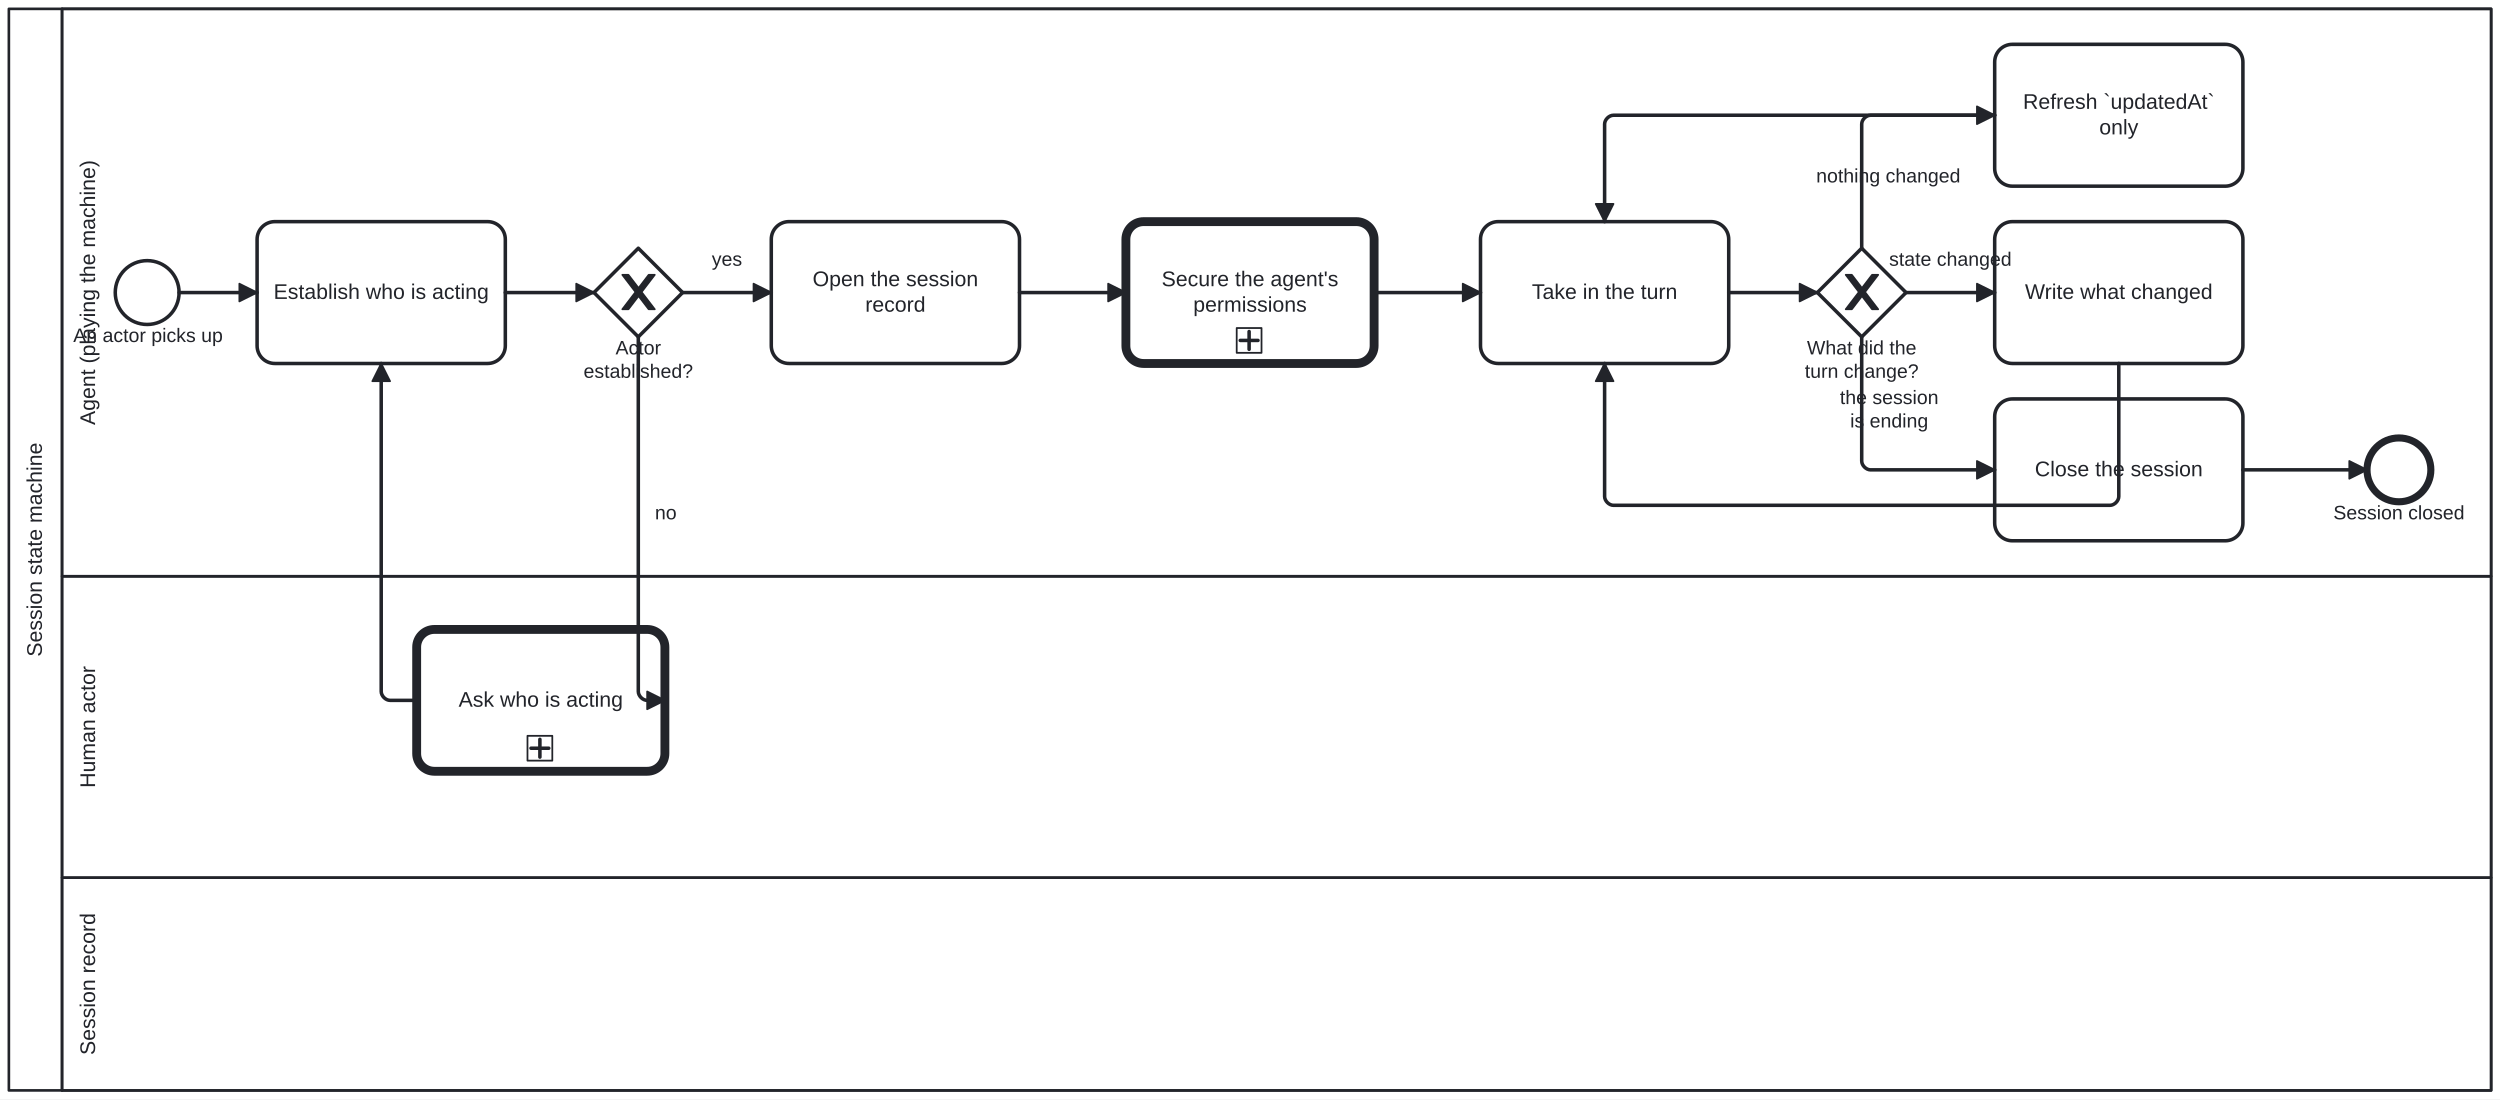
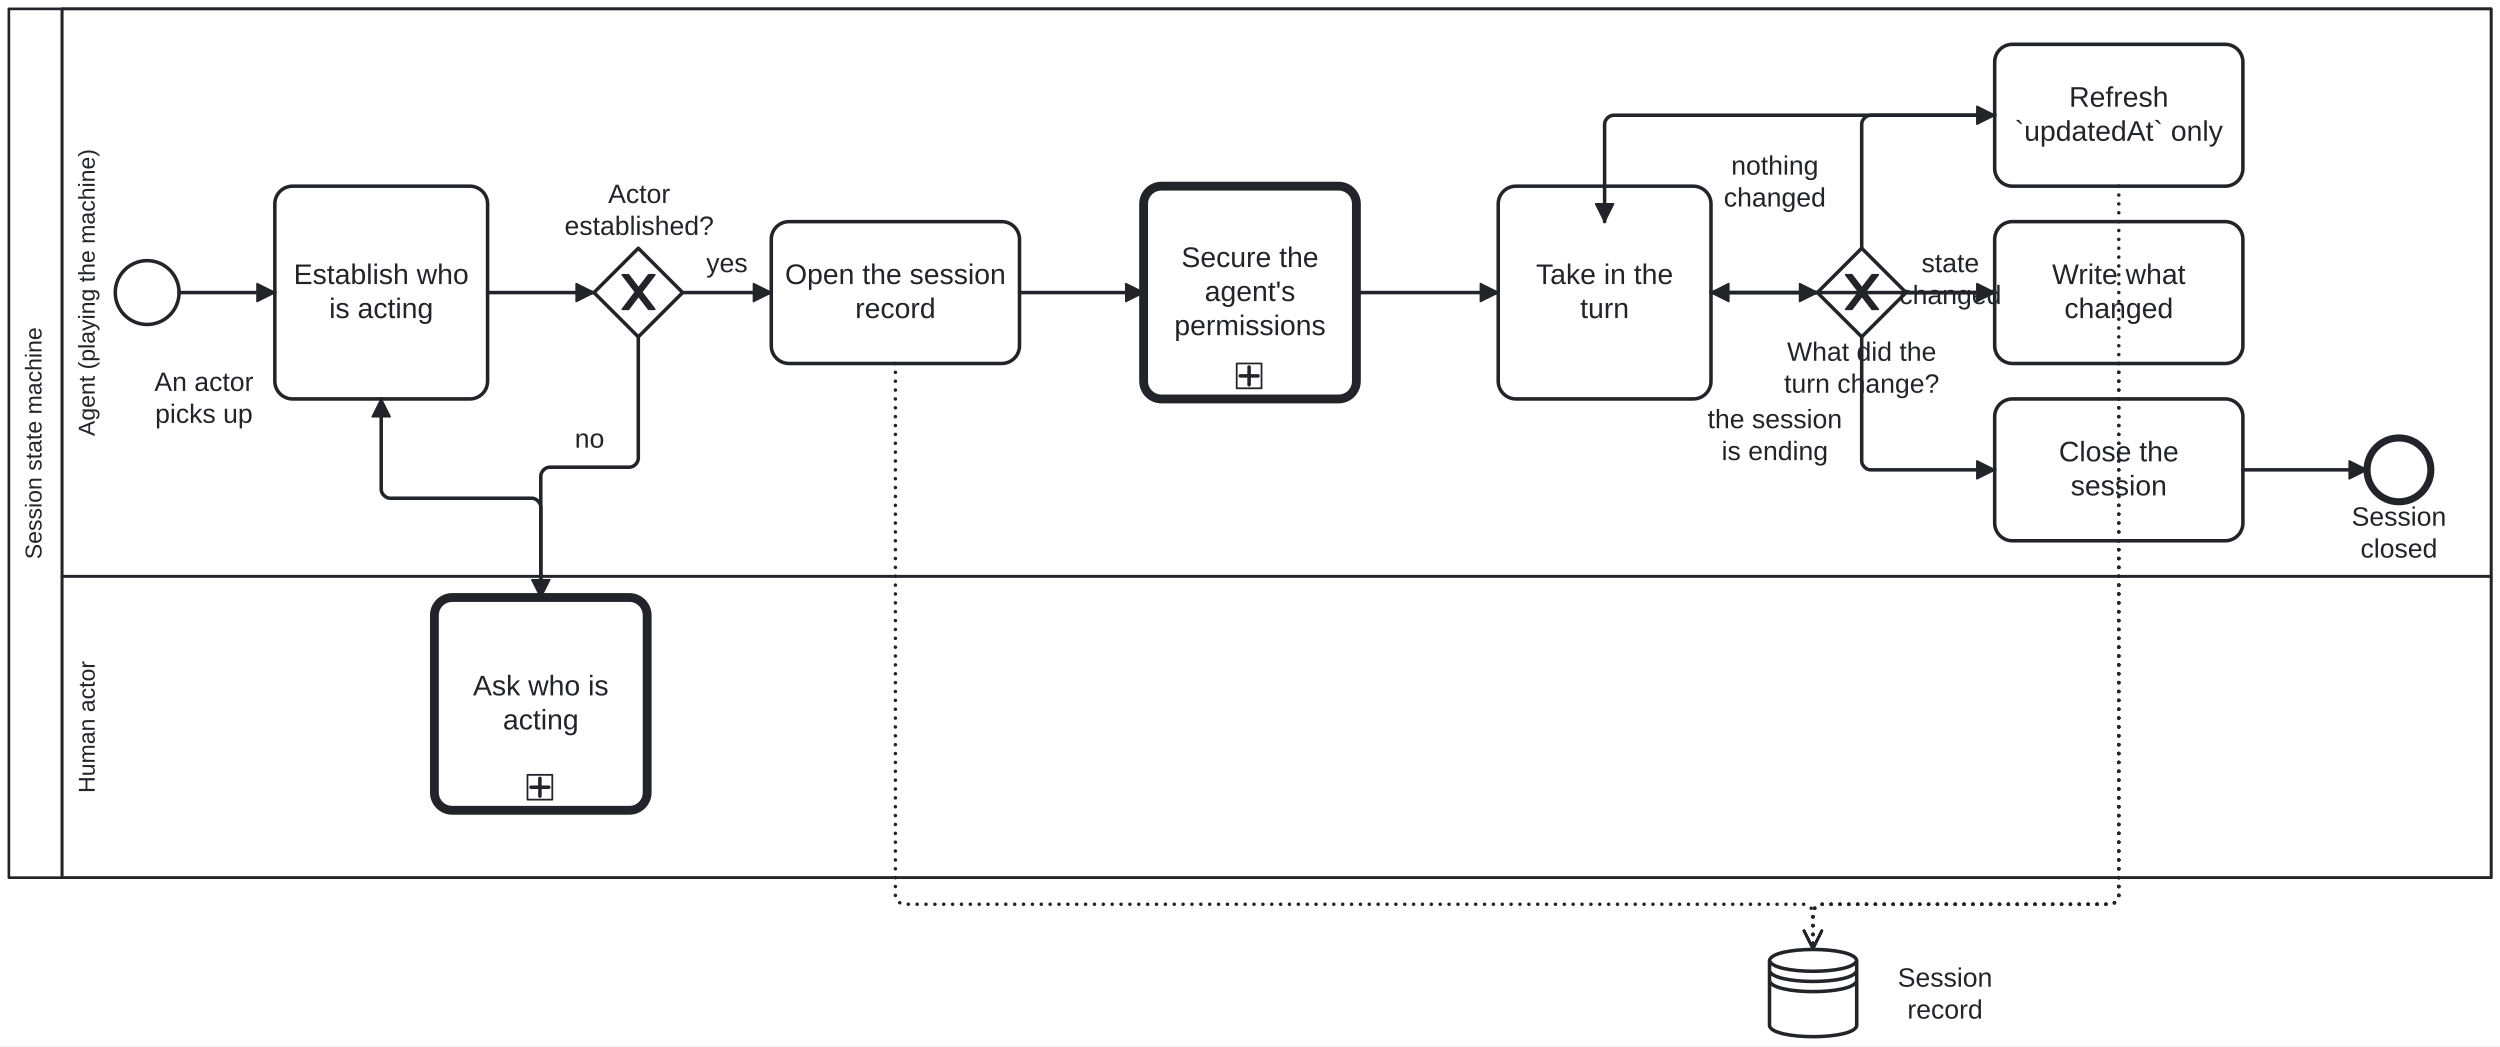
- <svg xmlns="http://www.w3.org/2000/svg" width="100%" style="max-width:100%;height:auto" viewBox="155 75 1410 620" version="1.1">
-   <rect x="155" y="75" width="1410" height="620" fill="#ffffff" />
+ <svg xmlns="http://www.w3.org/2000/svg" width="100%" style="max-width:100%;height:auto" viewBox="155 75 1410 590" version="1.1">
+   <rect x="155" y="75" width="1410" height="590" fill="#ffffff" />
  <g class="djs-group">
    <g class="djs-element djs-shape" data-element-id="Participant_SessionStateMachine" style="display: block;" transform="matrix(1 0 0 1 160 80)">
      <g class="djs-visual">
-         <rect x="0" y="0" width="1400" height="610" rx="0" ry="0" style="stroke-linecap: round; stroke-linejoin: round; stroke: rgb(34, 36, 42); stroke-width: 1.5px; fill: white; fill-opacity: 0.95;" />
-         <path style="fill: none; stroke-linecap: round; stroke-linejoin: round; stroke: rgb(34, 36, 42); stroke-width: 1.5px;" d="M30,0L30,610" />
-         <text lineHeight="1.2" class="djs-label" style="font-family: Arial, sans-serif; font-size: 12px; font-weight: normal; fill: rgb(34, 36, 42);" transform="matrix(-1.83697e-16 -1 1 -1.83697e-16 0 610)">
-           <tspan x="244.634" y="18.6">Session state machine</tspan>
+         <rect x="0" y="0" width="1400" height="490" rx="0" ry="0" style="stroke-linecap: round; stroke-linejoin: round; stroke: rgb(34, 36, 42); stroke-width: 1.5px; fill: white; fill-opacity: 0.95;" />
+         <path style="fill: none; stroke-linecap: round; stroke-linejoin: round; stroke: rgb(34, 36, 42); stroke-width: 1.5px;" d="M30,0L30,490" />
+         <text lineHeight="1.05" class="djs-label" transform="matrix(-1.83697e-16 -1 1 -1.83697e-16 0 490)" style="font-family: Arial, sans-serif; font-size: 13px; font-weight: normal; fill: rgb(34, 36, 42);">
+           <tspan x="179.603" y="18.413">Session state machine</tspan>
        </text>
      </g>
-       <rect class="djs-hit djs-hit-all" x="0" y="0" width="1400" height="610" style="fill: none; stroke-opacity: 0; stroke: white; stroke-width: 15px;" />
+       <rect class="djs-hit djs-hit-all" x="0" y="0" width="1400" height="490" style="fill: none; stroke-opacity: 0; stroke: white; stroke-width: 15px;" />
    </g>
    <g class="djs-children">
      <g class="djs-group">
-         <g class="djs-element djs-shape" data-element-id="Lane_Record" style="display: block;" transform="matrix(1 0 0 1 190 570)">
-           <g class="djs-visual">
-             <rect x="0" y="0" width="1370" height="120" rx="0" ry="0" style="stroke-linecap: round; stroke-linejoin: round; stroke: rgb(34, 36, 42); stroke-width: 1.5px; fill: white; fill-opacity: 0.25;" />
-             <text lineHeight="1.2" class="djs-label" style="font-family: Arial, sans-serif; font-size: 12px; font-weight: normal; fill: rgb(34, 36, 42);" transform="matrix(-1.83697e-16 -1 1 -1.83697e-16 0 120)">
-               <tspan x="19.98" y="18.6">Session record</tspan>
-             </text>
-           </g>
-           <rect class="djs-hit djs-hit-all" x="0" y="0" width="1370" height="120" style="fill: none; stroke-opacity: 0; stroke: white; stroke-width: 15px;" />
-         </g>
-       </g>
-       <g class="djs-group">
        <g class="djs-element djs-shape" data-element-id="Lane_Human" style="display: block;" transform="matrix(1 0 0 1 190 400)">
          <g class="djs-visual">
            <rect x="0" y="0" width="1370" height="170" rx="0" ry="0" style="stroke-linecap: round; stroke-linejoin: round; stroke: rgb(34, 36, 42); stroke-width: 1.5px; fill: white; fill-opacity: 0.25;" />
-             <text lineHeight="1.2" class="djs-label" style="font-family: Arial, sans-serif; font-size: 12px; font-weight: normal; fill: rgb(34, 36, 42);" transform="matrix(-1.83697e-16 -1 1 -1.83697e-16 0 170)">
-               <tspan x="50.652" y="18.6">Human actor</tspan>
+             <text lineHeight="1.05" class="djs-label" transform="matrix(-1.83697e-16 -1 1 -1.83697e-16 0 170)" style="font-family: Arial, sans-serif; font-size: 13px; font-weight: normal; fill: rgb(34, 36, 42);">
+               <tspan x="47.79" y="18.413">Human actor</tspan>
            </text>
          </g>
          <rect class="djs-hit djs-hit-all" x="0" y="0" width="1370" height="170" style="fill: none; stroke-opacity: 0; stroke: white; stroke-width: 15px;" />
        </g>
      </g>
      <g class="djs-group">
        <g class="djs-element djs-shape" data-element-id="Lane_Machine" style="display: block;" transform="matrix(1 0 0 1 190 80)">
          <g class="djs-visual">
            <rect x="0" y="0" width="1370" height="320" rx="0" ry="0" style="stroke-linecap: round; stroke-linejoin: round; stroke: rgb(34, 36, 42); stroke-width: 1.5px; fill: white; fill-opacity: 0.25;" />
-             <text lineHeight="1.2" class="djs-label" style="font-family: Arial, sans-serif; font-size: 12px; font-weight: normal; fill: rgb(34, 36, 42);" transform="matrix(-1.83697e-16 -1 1 -1.83697e-16 0 320)">
-               <tspan x="85.29" y="18.6">Agent (playing the machine)</tspan>
+             <text lineHeight="1.05" class="djs-label" transform="matrix(-1.83697e-16 -1 1 -1.83697e-16 0 320)" style="font-family: Arial, sans-serif; font-size: 13px; font-weight: normal; fill: rgb(34, 36, 42);">
+               <tspan x="79.064" y="18.413">Agent (playing the machine)</tspan>
            </text>
          </g>
          <rect class="djs-hit djs-hit-all" x="0" y="0" width="1370" height="320" style="fill: none; stroke-opacity: 0; stroke: white; stroke-width: 15px;" />
        </g>
      </g>
      <g class="djs-group">
        <g class="djs-element djs-shape" data-element-id="Start_Session" style="display: block;" transform="matrix(1 0 0 1 220 222)">
          <g class="djs-visual">
            <circle cx="18" cy="18" r="18" style="stroke-linecap: round; stroke-linejoin: round; stroke: rgb(34, 36, 42); stroke-width: 2px; fill: white; fill-opacity: 0.95;" />
          </g>
          <rect class="djs-hit djs-hit-all" x="0" y="0" width="36" height="36" style="fill: none; stroke-opacity: 0; stroke: white; stroke-width: 15px;" />
        </g>
      </g>
      <g class="djs-group">
-         <g class="djs-element djs-shape" data-element-id="Start_Session_label" style="display: block;" transform="matrix(1 0 0 1 196 258)">
-           <g class="djs-visual">
-             <text lineHeight="1.2" class="djs-label" style="font-family: Arial, sans-serif; font-size: 11px; font-weight: normal; fill: rgb(34, 36, 42);">
-               <tspan x="0.313" y="9.9">An actor picks up</tspan>
-             </text>
-           </g>
-           <rect class="djs-hit djs-hit-all" x="0" y="0" width="85" height="14" style="fill: none; stroke-opacity: 0; stroke: white; stroke-width: 15px;" />
-         </g>
-       </g>
-       <g class="djs-group">
-         <g class="djs-element djs-shape" data-element-id="A_IdentifyActor" style="display: block;" transform="matrix(1 0 0 1 300 200)">
-           <g class="djs-visual">
-             <rect x="0" y="0" width="140" height="80" rx="10" ry="10" style="stroke-linecap: round; stroke-linejoin: round; stroke: rgb(34, 36, 42); stroke-width: 2px; fill: white; fill-opacity: 0.95;" />
-             <text lineHeight="1.2" class="djs-label" style="font-family: Arial, sans-serif; font-size: 12px; font-weight: normal; fill: rgb(34, 36, 42);">
-               <tspan x="9.303" y="43.6">Establish who is acting</tspan>
-             </text>
-           </g>
-           <rect class="djs-hit djs-hit-all" x="0" y="0" width="140" height="80" style="fill: none; stroke-opacity: 0; stroke: white; stroke-width: 15px;" />
+         <g class="djs-element djs-shape" data-element-id="Start_Session_label" style="display: block;" transform="matrix(1 0 0 1 242 282)">
+           <g class="djs-visual">
+             <text lineHeight="1.2" class="djs-label" style="font-family: Arial, sans-serif; font-size: 15px; font-weight: normal; fill: rgb(34, 36, 42);">
+               <tspan x="0.069" y="13.5">An actor</tspan>
+               <tspan x="0.487" y="31.5">picks up</tspan>
+             </text>
+           </g>
+           <rect class="djs-hit djs-hit-all" x="0" y="0" width="56" height="36" style="fill: none; stroke-opacity: 0; stroke: white; stroke-width: 15px;" />
+         </g>
+       </g>
+       <g class="djs-group">
+         <g class="djs-element djs-shape" data-element-id="A_IdentifyActor" style="display: block;" transform="matrix(1 0 0 1 310 180)">
+           <g class="djs-visual">
+             <rect x="0" y="0" width="120" height="120" rx="10" ry="10" style="stroke-linecap: round; stroke-linejoin: round; stroke: rgb(34, 36, 42); stroke-width: 2px; fill: white; fill-opacity: 0.95;" />
+             <text lineHeight="1.2" class="djs-label" style="font-family: Arial, sans-serif; font-size: 16px; font-weight: normal; fill: rgb(34, 36, 42);">
+               <tspan x="10.641" y="55.2">Establish who </tspan>
+               <tspan x="30.652" y="74.4">is acting</tspan>
+             </text>
+           </g>
+           <rect class="djs-hit djs-hit-all" x="0" y="0" width="120" height="120" style="fill: none; stroke-opacity: 0; stroke: white; stroke-width: 15px;" />
        </g>
      </g>
      <g class="djs-group">
        <g class="djs-element djs-shape" data-element-id="Gateway_ActorKnown" style="display: block;" transform="matrix(1 0 0 1 490 215)">
          <g class="djs-visual">
            <polygon points="25,0 50,25 25,50 0,25" style="stroke-linecap: round; stroke-linejoin: round; stroke: rgb(34, 36, 42); stroke-width: 2px; fill: white; fill-opacity: 0.95;" />
            <path d="m 16,15 7.429,9.714 -7.429,9.714 3.429,0 5.714,-7.464 5.714,7.464 3.429,0 -7.429,-9.714 7.429,-9.714 -3.429,0 -5.714,7.464 -5.714,-7.464 -3.429,0 z" style="fill: rgb(34, 36, 42); stroke-linecap: round; stroke-linejoin: round; stroke: rgb(34, 36, 42); stroke-width: 1px;" />
          </g>
          <rect class="djs-hit djs-hit-all" x="0" y="0" width="50" height="50" style="fill: none; stroke-opacity: 0; stroke: white; stroke-width: 15px;" />
        </g>
      </g>
      <g class="djs-group">
-         <g class="djs-element djs-shape" data-element-id="Gateway_ActorKnown_label" style="display: block;" transform="matrix(1 0 0 1 484 265)">
-           <g class="djs-visual">
-             <text lineHeight="1.2" class="djs-label" style="font-family: Arial, sans-serif; font-size: 11px; font-weight: normal; fill: rgb(34, 36, 42);">
-               <tspan x="18.163" y="9.9">Actor </tspan>
-               <tspan x="0.116" y="23.1">established?</tspan>
-             </text>
-           </g>
-           <rect class="djs-hit djs-hit-all" x="0" y="0" width="62" height="27" style="fill: none; stroke-opacity: 0; stroke: white; stroke-width: 15px;" />
+         <g class="djs-element djs-shape" data-element-id="Gateway_ActorKnown_label" style="display: block;" transform="matrix(1 0 0 1 473 176)">
+           <g class="djs-visual">
+             <text lineHeight="1.2" class="djs-label" style="font-family: Arial, sans-serif; font-size: 15px; font-weight: normal; fill: rgb(34, 36, 42);">
+               <tspan x="24.995" y="13.5">Actor </tspan>
+               <tspan x="0.386" y="31.5">established?</tspan>
+             </text>
+           </g>
+           <rect class="djs-hit djs-hit-all" x="0" y="0" width="85" height="36" style="fill: none; stroke-opacity: 0; stroke: white; stroke-width: 15px;" />
        </g>
      </g>
      <g class="djs-group">
        <a class="fa-subprocess-link" href="https://litlfred.github.io/folio-assistant/cat-harness/process/Process_AskThePerson" target="_top">
-           <g class="djs-element djs-shape" data-element-id="A_AskWhoIsActing" style="display: block;" transform="matrix(1 0 0 1 390 430)">
+           <g class="djs-element djs-shape" data-element-id="A_AskWhoIsActing" style="display: block;" transform="matrix(1 0 0 1 400 412)">
            <g class="djs-visual">
-               <rect x="0" y="0" width="140" height="80" rx="10" ry="10" style="stroke-linecap: round; stroke-linejoin: round; stroke: rgb(34, 36, 42); stroke-width: 5px; fill: white; fill-opacity: 0.95;" />
-               <text lineHeight="1.2" class="djs-label" style="font-family: Arial, sans-serif; font-size: 12px; font-weight: normal; fill: rgb(34, 36, 42);">
-                 <tspan x="23.646" y="43.6">Ask who is acting</tspan>
+               <rect x="0" y="0" width="120" height="120" rx="10" ry="10" style="stroke-linecap: round; stroke-linejoin: round; stroke: rgb(34, 36, 42); stroke-width: 5px; fill: white; fill-opacity: 0.95;" />
+               <text lineHeight="1.2" class="djs-label" style="font-family: Arial, sans-serif; font-size: 16px; font-weight: normal; fill: rgb(34, 36, 42);">
+                 <tspan x="21.766" y="55.2">Ask who is </tspan>
+                 <tspan x="38.652" y="74.4">acting</tspan>
              </text>
-               <rect x="0" y="0" width="14" height="14" rx="0" ry="0" style="stroke-linecap: round; stroke-linejoin: round; stroke: rgb(34, 36, 42); stroke-width: 1px; fill: white;" transform="matrix(1 0 0 1 62.5 60)" />
-               <path data-marker="sub-process" d="m62.5,60 m 7,2 l 0,10 m -5,-5 l 10,0" style="fill: white; stroke-linecap: round; stroke-linejoin: round; stroke: rgb(34, 36, 42); stroke-width: 2px;" />
+               <rect x="0" y="0" width="14" height="14" rx="0" ry="0" style="stroke-linecap: round; stroke-linejoin: round; stroke: rgb(34, 36, 42); stroke-width: 1px; fill: white;" transform="matrix(1 0 0 1 52.5 100)" />
+               <path data-marker="sub-process" d="m52.5,100 m 7,2 l 0,10 m -5,-5 l 10,0" style="fill: white; stroke-linecap: round; stroke-linejoin: round; stroke: rgb(34, 36, 42); stroke-width: 2px;" />
            </g>
-             <rect class="djs-hit djs-hit-all" x="0" y="0" width="140" height="80" style="fill: none; stroke-opacity: 0; stroke: white; stroke-width: 15px;" />
+             <rect class="djs-hit djs-hit-all" x="0" y="0" width="120" height="120" style="fill: none; stroke-opacity: 0; stroke: white; stroke-width: 15px;" />
          </g>
        </a>
      </g>
      <g class="djs-group">
        <g class="djs-element djs-shape" data-element-id="A_OpenSession" style="display: block;" transform="matrix(1 0 0 1 590 200)">
          <g class="djs-visual">
            <rect x="0" y="0" width="140" height="80" rx="10" ry="10" style="stroke-linecap: round; stroke-linejoin: round; stroke: rgb(34, 36, 42); stroke-width: 2px; fill: white; fill-opacity: 0.95;" />
-             <text lineHeight="1.2" class="djs-label" style="font-family: Arial, sans-serif; font-size: 12px; font-weight: normal; fill: rgb(34, 36, 42);">
-               <tspan x="23.304" y="36.4">Open the session </tspan>
-               <tspan x="52.993" y="50.8">record</tspan>
+             <text lineHeight="1.2" class="djs-label" style="font-family: Arial, sans-serif; font-size: 16px; font-weight: normal; fill: rgb(34, 36, 42);">
+               <tspan x="7.738" y="35.2">Open the session</tspan>
+               <tspan x="47.324" y="54.4">record</tspan>
            </text>
          </g>
          <rect class="djs-hit djs-hit-all" x="0" y="0" width="140" height="80" style="fill: none; stroke-opacity: 0; stroke: white; stroke-width: 15px;" />
        </g>
      </g>
      <g class="djs-group">
        <a class="fa-subprocess-link" href="https://litlfred.github.io/folio-assistant/cat-harness/process/Process_SecureAgentPermissions" target="_top">
-           <g class="djs-element djs-shape" data-element-id="Call_SecurePermissions" style="display: block;" transform="matrix(1 0 0 1 790 200)">
+           <g class="djs-element djs-shape" data-element-id="Call_SecurePermissions" style="display: block;" transform="matrix(1 0 0 1 800 180)">
            <g class="djs-visual">
-               <rect x="0" y="0" width="140" height="80" rx="10" ry="10" style="stroke-linecap: round; stroke-linejoin: round; stroke: rgb(34, 36, 42); stroke-width: 5px; fill: white; fill-opacity: 0.95;" />
-               <text lineHeight="1.2" class="djs-label" style="font-family: Arial, sans-serif; font-size: 12px; font-weight: normal; fill: rgb(34, 36, 42);">
-                 <tspan x="20.154" y="36.4">Secure the agent's</tspan>
-                 <tspan x="37.99" y="50.8">permissions</tspan>
+               <rect x="0" y="0" width="120" height="120" rx="10" ry="10" style="stroke-linecap: round; stroke-linejoin: round; stroke: rgb(34, 36, 42); stroke-width: 5px; fill: white; fill-opacity: 0.95;" />
+               <text lineHeight="1.2" class="djs-label" style="font-family: Arial, sans-serif; font-size: 16px; font-weight: normal; fill: rgb(34, 36, 42);">
+                 <tspan x="21.309" y="45.6">Secure the </tspan>
+                 <tspan x="34.453" y="64.8">agent's</tspan>
+                 <tspan x="17.32" y="84">permissions</tspan>
              </text>
-               <rect x="0" y="0" width="14" height="14" rx="0" ry="0" style="stroke-linecap: round; stroke-linejoin: round; stroke: rgb(34, 36, 42); stroke-width: 1px; fill: white;" transform="matrix(1 0 0 1 62.5 60)" />
-               <path data-marker="sub-process" d="m62.5,60 m 7,2 l 0,10 m -5,-5 l 10,0" style="fill: white; stroke-linecap: round; stroke-linejoin: round; stroke: rgb(34, 36, 42); stroke-width: 2px;" />
+               <rect x="0" y="0" width="14" height="14" rx="0" ry="0" style="stroke-linecap: round; stroke-linejoin: round; stroke: rgb(34, 36, 42); stroke-width: 1px; fill: white;" transform="matrix(1 0 0 1 52.5 100)" />
+               <path data-marker="sub-process" d="m52.5,100 m 7,2 l 0,10 m -5,-5 l 10,0" style="fill: white; stroke-linecap: round; stroke-linejoin: round; stroke: rgb(34, 36, 42); stroke-width: 2px;" />
            </g>
-             <rect class="djs-hit djs-hit-all" x="0" y="0" width="140" height="80" style="fill: none; stroke-opacity: 0; stroke: white; stroke-width: 15px;" />
+             <rect class="djs-hit djs-hit-all" x="0" y="0" width="120" height="120" style="fill: none; stroke-opacity: 0; stroke: white; stroke-width: 15px;" />
          </g>
        </a>
      </g>
      <g class="djs-group">
-         <g class="djs-element djs-shape" data-element-id="A_ReadTurn" style="display: block;" transform="matrix(1 0 0 1 990 200)">
-           <g class="djs-visual">
-             <rect x="0" y="0" width="140" height="80" rx="10" ry="10" style="stroke-linecap: round; stroke-linejoin: round; stroke: rgb(34, 36, 42); stroke-width: 2px; fill: white; fill-opacity: 0.95;" />
-             <text lineHeight="1.2" class="djs-label" style="font-family: Arial, sans-serif; font-size: 12px; font-weight: normal; fill: rgb(34, 36, 42);">
-               <tspan x="28.976" y="43.6">Take in the turn</tspan>
-             </text>
-           </g>
-           <rect class="djs-hit djs-hit-all" x="0" y="0" width="140" height="80" style="fill: none; stroke-opacity: 0; stroke: white; stroke-width: 15px;" />
+         <g class="djs-element djs-shape" data-element-id="A_ReadTurn" style="display: block;" transform="matrix(1 0 0 1 1000 180)">
+           <g class="djs-visual">
+             <rect x="0" y="0" width="120" height="120" rx="10" ry="10" style="stroke-linecap: round; stroke-linejoin: round; stroke: rgb(34, 36, 42); stroke-width: 2px; fill: white; fill-opacity: 0.95;" />
+             <text lineHeight="1.2" class="djs-label" style="font-family: Arial, sans-serif; font-size: 16px; font-weight: normal; fill: rgb(34, 36, 42);">
+               <tspan x="21.309" y="55.2">Take in the </tspan>
+               <tspan x="46.215" y="74.4">turn</tspan>
+             </text>
+           </g>
+           <rect class="djs-hit djs-hit-all" x="0" y="0" width="120" height="120" style="fill: none; stroke-opacity: 0; stroke: white; stroke-width: 15px;" />
        </g>
      </g>
      <g class="djs-group">
        <g class="djs-element djs-shape" data-element-id="Gateway_TurnEffect" style="display: block;" transform="matrix(1 0 0 1 1180 215)">
          <g class="djs-visual">
            <polygon points="25,0 50,25 25,50 0,25" style="stroke-linecap: round; stroke-linejoin: round; stroke: rgb(34, 36, 42); stroke-width: 2px; fill: white; fill-opacity: 0.95;" />
            <path d="m 16,15 7.429,9.714 -7.429,9.714 3.429,0 5.714,-7.464 5.714,7.464 3.429,0 -7.429,-9.714 7.429,-9.714 -3.429,0 -5.714,7.464 -5.714,-7.464 -3.429,0 z" style="fill: rgb(34, 36, 42); stroke-linecap: round; stroke-linejoin: round; stroke: rgb(34, 36, 42); stroke-width: 1px;" />
          </g>
          <rect class="djs-hit djs-hit-all" x="0" y="0" width="50" height="50" style="fill: none; stroke-opacity: 0; stroke: white; stroke-width: 15px;" />
        </g>
      </g>
      <g class="djs-group">
-         <g class="djs-element djs-shape" data-element-id="Gateway_TurnEffect_label" style="display: block;" transform="matrix(1 0 0 1 1163 265)">
-           <g class="djs-visual">
-             <text lineHeight="1.2" class="djs-label" style="font-family: Arial, sans-serif; font-size: 11px; font-weight: normal; fill: rgb(34, 36, 42);">
-               <tspan x="11.122" y="9.9">What did the </tspan>
-               <tspan x="9.892" y="23.1">turn change?</tspan>
-             </text>
-           </g>
-           <rect class="djs-hit djs-hit-all" x="0" y="0" width="84" height="27" style="fill: none; stroke-opacity: 0; stroke: white; stroke-width: 15px;" />
+         <g class="djs-element djs-shape" data-element-id="Gateway_TurnEffect_label" style="display: block;" transform="matrix(1 0 0 1 1161 265)">
+           <g class="djs-visual">
+             <text lineHeight="1.2" class="djs-label" style="font-family: Arial, sans-serif; font-size: 15px; font-weight: normal; fill: rgb(34, 36, 42);">
+               <tspan x="1.893" y="13.5">What did the</tspan>
+               <tspan x="0.216" y="31.5">turn change?</tspan>
+             </text>
+           </g>
+           <rect class="djs-hit djs-hit-all" x="0" y="0" width="88" height="36" style="fill: none; stroke-opacity: 0; stroke: white; stroke-width: 15px;" />
        </g>
      </g>
      <g class="djs-group">
        <g class="djs-element djs-shape" data-element-id="A_Touch" style="display: block;" transform="matrix(1 0 0 1 1280 100)">
          <g class="djs-visual">
            <rect x="0" y="0" width="140" height="80" rx="10" ry="10" style="stroke-linecap: round; stroke-linejoin: round; stroke: rgb(34, 36, 42); stroke-width: 2px; fill: white; fill-opacity: 0.95;" />
-             <text lineHeight="1.2" class="djs-label" style="font-family: Arial, sans-serif; font-size: 12px; font-weight: normal; fill: rgb(34, 36, 42);">
-               <tspan x="15.971" y="36.4">Refresh `updatedAt` </tspan>
-               <tspan x="58.993" y="50.8">only</tspan>
+             <text lineHeight="1.2" class="djs-label" style="font-family: Arial, sans-serif; font-size: 16px; font-weight: normal; fill: rgb(34, 36, 42);">
+               <tspan x="41.988" y="35.2">Refresh </tspan>
+               <tspan x="11.297" y="54.4">`updatedAt` only</tspan>
            </text>
          </g>
          <rect class="djs-hit djs-hit-all" x="0" y="0" width="140" height="80" style="fill: none; stroke-opacity: 0; stroke: white; stroke-width: 15px;" />
        </g>
      </g>
      <g class="djs-group">
        <g class="djs-element djs-shape" data-element-id="A_UpdateSession" style="display: block;" transform="matrix(1 0 0 1 1280 200)">
          <g class="djs-visual">
            <rect x="0" y="0" width="140" height="80" rx="10" ry="10" style="stroke-linecap: round; stroke-linejoin: round; stroke: rgb(34, 36, 42); stroke-width: 2px; fill: white; fill-opacity: 0.95;" />
-             <text lineHeight="1.2" class="djs-label" style="font-family: Arial, sans-serif; font-size: 12px; font-weight: normal; fill: rgb(34, 36, 42);">
-               <tspan x="17.081" y="43.6">Write what changed</tspan>
+             <text lineHeight="1.2" class="djs-label" style="font-family: Arial, sans-serif; font-size: 16px; font-weight: normal; fill: rgb(34, 36, 42);">
+               <tspan x="32.359" y="35.2">Write what </tspan>
+               <tspan x="39.305" y="54.4">changed</tspan>
            </text>
          </g>
          <rect class="djs-hit djs-hit-all" x="0" y="0" width="140" height="80" style="fill: none; stroke-opacity: 0; stroke: white; stroke-width: 15px;" />
        </g>
      </g>
      <g class="djs-group">
        <g class="djs-element djs-shape" data-element-id="A_CloseSession" style="display: block;" transform="matrix(1 0 0 1 1280 300)">
          <g class="djs-visual">
            <rect x="0" y="0" width="140" height="80" rx="10" ry="10" style="stroke-linecap: round; stroke-linejoin: round; stroke: rgb(34, 36, 42); stroke-width: 2px; fill: white; fill-opacity: 0.95;" />
-             <text lineHeight="1.2" class="djs-label" style="font-family: Arial, sans-serif; font-size: 12px; font-weight: normal; fill: rgb(34, 36, 42);">
-               <tspan x="22.642" y="43.6">Close the session</tspan>
+             <text lineHeight="1.2" class="djs-label" style="font-family: Arial, sans-serif; font-size: 16px; font-weight: normal; fill: rgb(34, 36, 42);">
+               <tspan x="36.203" y="35.2">Close the </tspan>
+               <tspan x="42.875" y="54.4">session</tspan>
            </text>
          </g>
          <rect class="djs-hit djs-hit-all" x="0" y="0" width="140" height="80" style="fill: none; stroke-opacity: 0; stroke: white; stroke-width: 15px;" />
        </g>
      </g>
      <g class="djs-group">
        <g class="djs-element djs-shape" data-element-id="End_Session" style="display: block;" transform="matrix(1 0 0 1 1490 322)">
          <g class="djs-visual">
            <circle cx="18" cy="18" r="18" style="stroke-linecap: round; stroke-linejoin: round; stroke: rgb(34, 36, 42); stroke-width: 4px; fill: white; fill-opacity: 0.95;" />
          </g>
          <rect class="djs-hit djs-hit-all" x="0" y="0" width="36" height="36" style="fill: none; stroke-opacity: 0; stroke: white; stroke-width: 15px;" />
        </g>
      </g>
      <g class="djs-group">
-         <g class="djs-element djs-shape" data-element-id="End_Session_label" style="display: block;" transform="matrix(1 0 0 1 1471 358)">
-           <g class="djs-visual">
-             <text lineHeight="1.2" class="djs-label" style="font-family: Arial, sans-serif; font-size: 11px; font-weight: normal; fill: rgb(34, 36, 42);">
-               <tspan x="0.007" y="9.9">Session closed</tspan>
-             </text>
-           </g>
-           <rect class="djs-hit djs-hit-all" x="0" y="0" width="74" height="14" style="fill: none; stroke-opacity: 0; stroke: white; stroke-width: 15px;" />
+         <g class="djs-element djs-shape" data-element-id="End_Session_label" style="display: block;" transform="matrix(1 0 0 1 1481 358)">
+           <g class="djs-visual">
+             <text lineHeight="1.2" class="djs-label" style="font-family: Arial, sans-serif; font-size: 15px; font-weight: normal; fill: rgb(34, 36, 42);">
+               <tspan x="0.318" y="13.5">Session</tspan>
+               <tspan x="5.32" y="31.5">closed</tspan>
+             </text>
+           </g>
+           <rect class="djs-hit djs-hit-all" x="0" y="0" width="54" height="36" style="fill: none; stroke-opacity: 0; stroke: white; stroke-width: 15px;" />
        </g>
      </g>
      <g class="djs-group">
        <g class="djs-element djs-connection" data-element-id="F_1" style="display: block;">
          <g class="djs-visual">
            <defs>
              <marker id="folio-marker-1" viewBox="0 0 20 20" refX="11" refY="10" markerWidth="10" markerHeight="10" orient="auto">
                <path d="M 1 5 L 11 10 L 1 15 Z" style="stroke-linecap: round; stroke-linejoin: round; stroke: rgb(34, 36, 42); stroke-width: 1px; fill: rgb(34, 36, 42);" />
              </marker>
            </defs>
-             <path data-corner-radius="5" style="fill: none; stroke-linecap: round; stroke-linejoin: round; stroke: rgb(34, 36, 42); stroke-width: 2px; marker-end: url('#folio-marker-1');" d="M256,240L300,240" />
-           </g>
-           <path d="M256,240L300,240" class="djs-hit djs-hit-stroke" style="fill: none; stroke-opacity: 0; stroke: white; stroke-width: 15px;" />
+             <path data-corner-radius="5" style="fill: none; stroke-linecap: round; stroke-linejoin: round; stroke: rgb(34, 36, 42); stroke-width: 2px; marker-end: url('#folio-marker-1');" d="M256,240L310,240" />
+           </g>
+           <path d="M256,240L310,240" class="djs-hit djs-hit-stroke" style="fill: none; stroke-opacity: 0; stroke: white; stroke-width: 15px;" />
        </g>
      </g>
      <g class="djs-group">
        <g class="djs-element djs-connection" data-element-id="F_2" style="display: block;">
          <g class="djs-visual">
            <defs>
              <marker id="folio-marker-2" viewBox="0 0 20 20" refX="11" refY="10" markerWidth="10" markerHeight="10" orient="auto">
                <path d="M 1 5 L 11 10 L 1 15 Z" style="stroke-linecap: round; stroke-linejoin: round; stroke: rgb(34, 36, 42); stroke-width: 1px; fill: rgb(34, 36, 42);" />
              </marker>
            </defs>
-             <path data-corner-radius="5" style="fill: none; stroke-linecap: round; stroke-linejoin: round; stroke: rgb(34, 36, 42); stroke-width: 2px; marker-end: url('#folio-marker-2');" d="M440,240L490,240" />
-           </g>
-           <path d="M440,240L490,240" class="djs-hit djs-hit-stroke" style="fill: none; stroke-opacity: 0; stroke: white; stroke-width: 15px;" />
+             <path data-corner-radius="5" style="fill: none; stroke-linecap: round; stroke-linejoin: round; stroke: rgb(34, 36, 42); stroke-width: 2px; marker-end: url('#folio-marker-2');" d="M430,240L490,240" />
+           </g>
+           <path d="M430,240L490,240" class="djs-hit djs-hit-stroke" style="fill: none; stroke-opacity: 0; stroke: white; stroke-width: 15px;" />
        </g>
      </g>
      <g class="djs-group">
        <g class="djs-element djs-connection" data-element-id="F_3" style="display: block;">
          <g class="djs-visual">
            <defs>
              <marker id="folio-marker-3" viewBox="0 0 20 20" refX="11" refY="10" markerWidth="10" markerHeight="10" orient="auto">
                <path d="M 1 5 L 11 10 L 1 15 Z" style="stroke-linecap: round; stroke-linejoin: round; stroke: rgb(34, 36, 42); stroke-width: 1px; fill: rgb(34, 36, 42);" />
              </marker>
            </defs>
-             <path data-corner-radius="5" style="fill: none; stroke-linecap: round; stroke-linejoin: round; stroke: rgb(34, 36, 42); stroke-width: 2px; marker-end: url('#folio-marker-3');" d="M515,265L515,465C515,467.5,517.5,470,520,470L530,470" />
-           </g>
-           <path d="M515,265L515,470L530,470" class="djs-hit djs-hit-stroke" style="fill: none; stroke-opacity: 0; stroke: white; stroke-width: 15px;" />
-         </g>
-       </g>
-       <g class="djs-group">
-         <g class="djs-element djs-shape" data-element-id="F_3_label" style="display: block;" transform="matrix(1 0 0 1 524 358)">
-           <g class="djs-visual">
-             <text lineHeight="1.2" class="djs-label" style="font-family: Arial, sans-serif; font-size: 11px; font-weight: normal; fill: rgb(34, 36, 42);">
-               <tspan x="0.382" y="9.9">no</tspan>
-             </text>
-           </g>
-           <rect class="djs-hit djs-hit-all" x="0" y="0" width="13" height="14" style="fill: none; stroke-opacity: 0; stroke: white; stroke-width: 15px;" />
+             <path data-corner-radius="5" style="fill: none; stroke-linecap: round; stroke-linejoin: round; stroke: rgb(34, 36, 42); stroke-width: 2px; marker-end: url('#folio-marker-3');" d="M515,265L515,333.5C515,336,512.5,338.5,510,338.5L465,338.5C462.5,338.5,460,341,460,343.5L460,412" />
+           </g>
+           <path d="M515,265L515,338.5L460,338.5L460,412" class="djs-hit djs-hit-stroke" style="fill: none; stroke-opacity: 0; stroke: white; stroke-width: 15px;" />
+         </g>
+       </g>
+       <g class="djs-group">
+         <g class="djs-element djs-shape" data-element-id="F_3_label" style="display: block;" transform="matrix(1 0 0 1 479 314)">
+           <g class="djs-visual">
+             <text lineHeight="1.2" class="djs-label" style="font-family: Arial, sans-serif; font-size: 15px; font-weight: normal; fill: rgb(34, 36, 42);">
+               <tspan x="0.158" y="13.5">no</tspan>
+             </text>
+           </g>
+           <rect class="djs-hit djs-hit-all" x="0" y="0" width="17" height="18" style="fill: none; stroke-opacity: 0; stroke: white; stroke-width: 15px;" />
        </g>
      </g>
      <g class="djs-group">
        <g class="djs-element djs-connection" data-element-id="F_4" style="display: block;">
          <g class="djs-visual">
            <defs>
              <marker id="folio-marker-4" viewBox="0 0 20 20" refX="11" refY="10" markerWidth="10" markerHeight="10" orient="auto">
                <path d="M 1 5 L 11 10 L 1 15 Z" style="stroke-linecap: round; stroke-linejoin: round; stroke: rgb(34, 36, 42); stroke-width: 1px; fill: rgb(34, 36, 42);" />
              </marker>
            </defs>
-             <path data-corner-radius="5" style="fill: none; stroke-linecap: round; stroke-linejoin: round; stroke: rgb(34, 36, 42); stroke-width: 2px; marker-end: url('#folio-marker-4');" d="M390,470L375,470C372.5,470,370,467.5,370,465L370,280" />
-           </g>
-           <path d="M390,470L370,470L370,280" class="djs-hit djs-hit-stroke" style="fill: none; stroke-opacity: 0; stroke: white; stroke-width: 15px;" />
+             <path data-corner-radius="5" style="fill: none; stroke-linecap: round; stroke-linejoin: round; stroke: rgb(34, 36, 42); stroke-width: 2px; marker-end: url('#folio-marker-4');" d="M460,412L460,361C460,358.5,457.5,356,455,356L375,356C372.5,356,370,353.5,370,351L370,300" />
+           </g>
+           <path d="M460,412L460,356L370,356L370,300" class="djs-hit djs-hit-stroke" style="fill: none; stroke-opacity: 0; stroke: white; stroke-width: 15px;" />
        </g>
      </g>
      <g class="djs-group">
        <g class="djs-element djs-connection" data-element-id="F_5" style="display: block;">
          <g class="djs-visual">
            <defs>
              <marker id="folio-marker-5" viewBox="0 0 20 20" refX="11" refY="10" markerWidth="10" markerHeight="10" orient="auto">
                <path d="M 1 5 L 11 10 L 1 15 Z" style="stroke-linecap: round; stroke-linejoin: round; stroke: rgb(34, 36, 42); stroke-width: 1px; fill: rgb(34, 36, 42);" />
              </marker>
            </defs>
            <path data-corner-radius="5" style="fill: none; stroke-linecap: round; stroke-linejoin: round; stroke: rgb(34, 36, 42); stroke-width: 2px; marker-end: url('#folio-marker-5');" d="M540,240L590,240" />
          </g>
          <path d="M540,240L590,240" class="djs-hit djs-hit-stroke" style="fill: none; stroke-opacity: 0; stroke: white; stroke-width: 15px;" />
        </g>
      </g>
      <g class="djs-group">
-         <g class="djs-element djs-shape" data-element-id="F_5_label" style="display: block;" transform="matrix(1 0 0 1 556 215)">
-           <g class="djs-visual">
-             <text lineHeight="1.2" class="djs-label" style="font-family: Arial, sans-serif; font-size: 11px; font-weight: normal; fill: rgb(34, 36, 42);">
-               <tspan x="0.441" y="9.9">yes</tspan>
-             </text>
-           </g>
-           <rect class="djs-hit djs-hit-all" x="0" y="0" width="18" height="14" style="fill: none; stroke-opacity: 0; stroke: white; stroke-width: 15px;" />
+         <g class="djs-element djs-shape" data-element-id="F_5_label" style="display: block;" transform="matrix(1 0 0 1 553 215)">
+           <g class="djs-visual">
+             <text lineHeight="1.2" class="djs-label" style="font-family: Arial, sans-serif; font-size: 15px; font-weight: normal; fill: rgb(34, 36, 42);">
+               <tspan x="0.329" y="13.5">yes</tspan>
+             </text>
+           </g>
+           <rect class="djs-hit djs-hit-all" x="0" y="0" width="24" height="18" style="fill: none; stroke-opacity: 0; stroke: white; stroke-width: 15px;" />
        </g>
      </g>
      <g class="djs-group">
        <g class="djs-element djs-connection" data-element-id="F_6" style="display: block;">
          <g class="djs-visual">
            <defs>
              <marker id="folio-marker-6" viewBox="0 0 20 20" refX="11" refY="10" markerWidth="10" markerHeight="10" orient="auto">
                <path d="M 1 5 L 11 10 L 1 15 Z" style="stroke-linecap: round; stroke-linejoin: round; stroke: rgb(34, 36, 42); stroke-width: 1px; fill: rgb(34, 36, 42);" />
              </marker>
            </defs>
-             <path data-corner-radius="5" style="fill: none; stroke-linecap: round; stroke-linejoin: round; stroke: rgb(34, 36, 42); stroke-width: 2px; marker-end: url('#folio-marker-6');" d="M730,240L790,240" />
-           </g>
-           <path d="M730,240L790,240" class="djs-hit djs-hit-stroke" style="fill: none; stroke-opacity: 0; stroke: white; stroke-width: 15px;" />
+             <path data-corner-radius="5" style="fill: none; stroke-linecap: round; stroke-linejoin: round; stroke: rgb(34, 36, 42); stroke-width: 2px; marker-end: url('#folio-marker-6');" d="M730,240L800,240" />
+           </g>
+           <path d="M730,240L800,240" class="djs-hit djs-hit-stroke" style="fill: none; stroke-opacity: 0; stroke: white; stroke-width: 15px;" />
        </g>
      </g>
      <g class="djs-group">
        <g class="djs-element djs-connection" data-element-id="F_6b" style="display: block;">
          <g class="djs-visual">
            <defs>
              <marker id="folio-marker-7" viewBox="0 0 20 20" refX="11" refY="10" markerWidth="10" markerHeight="10" orient="auto">
                <path d="M 1 5 L 11 10 L 1 15 Z" style="stroke-linecap: round; stroke-linejoin: round; stroke: rgb(34, 36, 42); stroke-width: 1px; fill: rgb(34, 36, 42);" />
              </marker>
            </defs>
-             <path data-corner-radius="5" style="fill: none; stroke-linecap: round; stroke-linejoin: round; stroke: rgb(34, 36, 42); stroke-width: 2px; marker-end: url('#folio-marker-7');" d="M930,240L990,240" />
-           </g>
-           <path d="M930,240L990,240" class="djs-hit djs-hit-stroke" style="fill: none; stroke-opacity: 0; stroke: white; stroke-width: 15px;" />
+             <path data-corner-radius="5" style="fill: none; stroke-linecap: round; stroke-linejoin: round; stroke: rgb(34, 36, 42); stroke-width: 2px; marker-end: url('#folio-marker-7');" d="M920,240L1000,240" />
+           </g>
+           <path d="M920,240L1000,240" class="djs-hit djs-hit-stroke" style="fill: none; stroke-opacity: 0; stroke: white; stroke-width: 15px;" />
        </g>
      </g>
      <g class="djs-group">
        <g class="djs-element djs-connection" data-element-id="F_7" style="display: block;">
          <g class="djs-visual">
            <defs>
              <marker id="folio-marker-8" viewBox="0 0 20 20" refX="11" refY="10" markerWidth="10" markerHeight="10" orient="auto">
                <path d="M 1 5 L 11 10 L 1 15 Z" style="stroke-linecap: round; stroke-linejoin: round; stroke: rgb(34, 36, 42); stroke-width: 1px; fill: rgb(34, 36, 42);" />
              </marker>
            </defs>
-             <path data-corner-radius="5" style="fill: none; stroke-linecap: round; stroke-linejoin: round; stroke: rgb(34, 36, 42); stroke-width: 2px; marker-end: url('#folio-marker-8');" d="M1130,240L1180,240" />
-           </g>
-           <path d="M1130,240L1180,240" class="djs-hit djs-hit-stroke" style="fill: none; stroke-opacity: 0; stroke: white; stroke-width: 15px;" />
+             <path data-corner-radius="5" style="fill: none; stroke-linecap: round; stroke-linejoin: round; stroke: rgb(34, 36, 42); stroke-width: 2px; marker-end: url('#folio-marker-8');" d="M1120,240L1180,240" />
+           </g>
+           <path d="M1120,240L1180,240" class="djs-hit djs-hit-stroke" style="fill: none; stroke-opacity: 0; stroke: white; stroke-width: 15px;" />
        </g>
      </g>
      <g class="djs-group">
        <g class="djs-element djs-connection" data-element-id="F_8" style="display: block;">
          <g class="djs-visual">
            <defs>
              <marker id="folio-marker-9" viewBox="0 0 20 20" refX="11" refY="10" markerWidth="10" markerHeight="10" orient="auto">
                <path d="M 1 5 L 11 10 L 1 15 Z" style="stroke-linecap: round; stroke-linejoin: round; stroke: rgb(34, 36, 42); stroke-width: 1px; fill: rgb(34, 36, 42);" />
              </marker>
            </defs>
            <path data-corner-radius="5" style="fill: none; stroke-linecap: round; stroke-linejoin: round; stroke: rgb(34, 36, 42); stroke-width: 2px; marker-end: url('#folio-marker-9');" d="M1205,215L1205,145C1205,142.5,1207.5,140,1210,140L1280,140" />
          </g>
          <path d="M1205,215L1205,140L1280,140" class="djs-hit djs-hit-stroke" style="fill: none; stroke-opacity: 0; stroke: white; stroke-width: 15px;" />
        </g>
      </g>
      <g class="djs-group">
-         <g class="djs-element djs-shape" data-element-id="F_8_label" style="display: block;" transform="matrix(1 0 0 1 1179 168)">
-           <g class="djs-visual">
-             <text lineHeight="1.2" class="djs-label" style="font-family: Arial, sans-serif; font-size: 11px; font-weight: normal; fill: rgb(34, 36, 42);">
-               <tspan x="0.325" y="9.9">nothing changed</tspan>
-             </text>
-           </g>
-           <rect class="djs-hit djs-hit-all" x="0" y="0" width="82" height="14" style="fill: none; stroke-opacity: 0; stroke: white; stroke-width: 15px;" />
+         <g class="djs-element djs-shape" data-element-id="F_8_label" style="display: block;" transform="matrix(1 0 0 1 1127 160)">
+           <g class="djs-visual">
+             <text lineHeight="1.2" class="djs-label" style="font-family: Arial, sans-serif; font-size: 15px; font-weight: normal; fill: rgb(34, 36, 42);">
+               <tspan x="4.394" y="13.5">nothing</tspan>
+               <tspan x="0.223" y="31.5">changed</tspan>
+             </text>
+           </g>
+           <rect class="djs-hit djs-hit-all" x="0" y="0" width="58" height="36" style="fill: none; stroke-opacity: 0; stroke: white; stroke-width: 15px;" />
        </g>
      </g>
      <g class="djs-group">
        <g class="djs-element djs-connection" data-element-id="F_9" style="display: block;">
          <g class="djs-visual">
            <defs>
              <marker id="folio-marker-10" viewBox="0 0 20 20" refX="11" refY="10" markerWidth="10" markerHeight="10" orient="auto">
                <path d="M 1 5 L 11 10 L 1 15 Z" style="stroke-linecap: round; stroke-linejoin: round; stroke: rgb(34, 36, 42); stroke-width: 1px; fill: rgb(34, 36, 42);" />
              </marker>
            </defs>
            <path data-corner-radius="5" style="fill: none; stroke-linecap: round; stroke-linejoin: round; stroke: rgb(34, 36, 42); stroke-width: 2px; marker-end: url('#folio-marker-10');" d="M1280,140L1065,140C1062.5,140,1060,142.5,1060,145L1060,200" />
          </g>
          <path d="M1280,140L1060,140L1060,200" class="djs-hit djs-hit-stroke" style="fill: none; stroke-opacity: 0; stroke: white; stroke-width: 15px;" />
        </g>
      </g>
      <g class="djs-group">
        <g class="djs-element djs-connection" data-element-id="F_10" style="display: block;">
          <g class="djs-visual">
            <defs>
              <marker id="folio-marker-11" viewBox="0 0 20 20" refX="11" refY="10" markerWidth="10" markerHeight="10" orient="auto">
                <path d="M 1 5 L 11 10 L 1 15 Z" style="stroke-linecap: round; stroke-linejoin: round; stroke: rgb(34, 36, 42); stroke-width: 1px; fill: rgb(34, 36, 42);" />
              </marker>
            </defs>
            <path data-corner-radius="5" style="fill: none; stroke-linecap: round; stroke-linejoin: round; stroke: rgb(34, 36, 42); stroke-width: 2px; marker-end: url('#folio-marker-11');" d="M1230,240L1280,240" />
          </g>
          <path d="M1230,240L1280,240" class="djs-hit djs-hit-stroke" style="fill: none; stroke-opacity: 0; stroke: white; stroke-width: 15px;" />
        </g>
      </g>
      <g class="djs-group">
-         <g class="djs-element djs-shape" data-element-id="F_10_label" style="display: block;" transform="matrix(1 0 0 1 1220 215)">
-           <g class="djs-visual">
-             <text lineHeight="1.2" class="djs-label" style="font-family: Arial, sans-serif; font-size: 11px; font-weight: normal; fill: rgb(34, 36, 42);">
-               <tspan x="0.445" y="9.9">state changed</tspan>
-             </text>
-           </g>
-           <rect class="djs-hit djs-hit-all" x="0" y="0" width="70" height="14" style="fill: none; stroke-opacity: 0; stroke: white; stroke-width: 15px;" />
+         <g class="djs-element djs-shape" data-element-id="F_10_label" style="display: block;" transform="matrix(1 0 0 1 1226 215)">
+           <g class="djs-visual">
+             <text lineHeight="1.2" class="djs-label" style="font-family: Arial, sans-serif; font-size: 15px; font-weight: normal; fill: rgb(34, 36, 42);">
+               <tspan x="12.74" y="13.5">state </tspan>
+               <tspan x="0.223" y="31.5">changed</tspan>
+             </text>
+           </g>
+           <rect class="djs-hit djs-hit-all" x="0" y="0" width="58" height="36" style="fill: none; stroke-opacity: 0; stroke: white; stroke-width: 15px;" />
        </g>
      </g>
      <g class="djs-group">
        <g class="djs-element djs-connection" data-element-id="F_11" style="display: block;">
          <g class="djs-visual">
            <defs>
              <marker id="folio-marker-12" viewBox="0 0 20 20" refX="11" refY="10" markerWidth="10" markerHeight="10" orient="auto">
                <path d="M 1 5 L 11 10 L 1 15 Z" style="stroke-linecap: round; stroke-linejoin: round; stroke: rgb(34, 36, 42); stroke-width: 1px; fill: rgb(34, 36, 42);" />
              </marker>
            </defs>
-             <path data-corner-radius="5" style="fill: none; stroke-linecap: round; stroke-linejoin: round; stroke: rgb(34, 36, 42); stroke-width: 2px; marker-end: url('#folio-marker-12');" d="M1350,280L1350,355C1350,357.5,1347.5,360,1345,360L1065,360C1062.5,360,1060,357.5,1060,355L1060,280" />
-           </g>
-           <path d="M1350,280L1350,360L1060,360L1060,280" class="djs-hit djs-hit-stroke" style="fill: none; stroke-opacity: 0; stroke: white; stroke-width: 15px;" />
+             <path data-corner-radius="5" style="fill: none; stroke-linecap: round; stroke-linejoin: round; stroke: rgb(34, 36, 42); stroke-width: 2px; marker-end: url('#folio-marker-12');" d="M1280,240L1120,240" />
+           </g>
+           <path d="M1280,240L1120,240" class="djs-hit djs-hit-stroke" style="fill: none; stroke-opacity: 0; stroke: white; stroke-width: 15px;" />
        </g>
      </g>
      <g class="djs-group">
        <g class="djs-element djs-connection" data-element-id="F_12" style="display: block;">
          <g class="djs-visual">
            <defs>
              <marker id="folio-marker-13" viewBox="0 0 20 20" refX="11" refY="10" markerWidth="10" markerHeight="10" orient="auto">
                <path d="M 1 5 L 11 10 L 1 15 Z" style="stroke-linecap: round; stroke-linejoin: round; stroke: rgb(34, 36, 42); stroke-width: 1px; fill: rgb(34, 36, 42);" />
              </marker>
            </defs>
            <path data-corner-radius="5" style="fill: none; stroke-linecap: round; stroke-linejoin: round; stroke: rgb(34, 36, 42); stroke-width: 2px; marker-end: url('#folio-marker-13');" d="M1205,265L1205,335C1205,337.5,1207.5,340,1210,340L1280,340" />
          </g>
          <path d="M1205,265L1205,340L1280,340" class="djs-hit djs-hit-stroke" style="fill: none; stroke-opacity: 0; stroke: white; stroke-width: 15px;" />
        </g>
      </g>
      <g class="djs-group">
-         <g class="djs-element djs-shape" data-element-id="F_12_label" style="display: block;" transform="matrix(1 0 0 1 1187 293)">
-           <g class="djs-visual">
-             <text lineHeight="1.2" class="djs-label" style="font-family: Arial, sans-serif; font-size: 11px; font-weight: normal; fill: rgb(34, 36, 42);">
-               <tspan x="5.678" y="9.9">the session </tspan>
-               <tspan x="11.484" y="23.1">is ending</tspan>
-             </text>
-           </g>
-           <rect class="djs-hit djs-hit-all" x="0" y="0" width="67" height="27" style="fill: none; stroke-opacity: 0; stroke: white; stroke-width: 15px;" />
+         <g class="djs-element djs-shape" data-element-id="F_12_label" style="display: block;" transform="matrix(1 0 0 1 1118 303)">
+           <g class="djs-visual">
+             <text lineHeight="1.2" class="djs-label" style="font-family: Arial, sans-serif; font-size: 15px; font-weight: normal; fill: rgb(34, 36, 42);">
+               <tspan x="0.061" y="13.5">the session</tspan>
+               <tspan x="7.978" y="31.5">is ending</tspan>
+             </text>
+           </g>
+           <rect class="djs-hit djs-hit-all" x="0" y="0" width="76" height="36" style="fill: none; stroke-opacity: 0; stroke: white; stroke-width: 15px;" />
        </g>
      </g>
      <g class="djs-group">
        <g class="djs-element djs-connection" data-element-id="F_13" style="display: block;">
          <g class="djs-visual">
            <defs>
              <marker id="folio-marker-14" viewBox="0 0 20 20" refX="11" refY="10" markerWidth="10" markerHeight="10" orient="auto">
                <path d="M 1 5 L 11 10 L 1 15 Z" style="stroke-linecap: round; stroke-linejoin: round; stroke: rgb(34, 36, 42); stroke-width: 1px; fill: rgb(34, 36, 42);" />
              </marker>
            </defs>
            <path data-corner-radius="5" style="fill: none; stroke-linecap: round; stroke-linejoin: round; stroke: rgb(34, 36, 42); stroke-width: 2px; marker-end: url('#folio-marker-14');" d="M1420,340L1490,340" />
          </g>
          <path d="M1420,340L1490,340" class="djs-hit djs-hit-stroke" style="fill: none; stroke-opacity: 0; stroke: white; stroke-width: 15px;" />
        </g>
      </g>
    </g>
  </g>
+   <g class="djs-group">
+     <g class="djs-element djs-shape" data-element-id="DSR_session_record" style="display: block;" transform="matrix(1 0 0 1 1153 610)">
+       <g class="djs-visual">
+         <path d="m  0,6.65 l  0,36.885 c  1.639,8.197 47.541,8.197  49.18,0 l  0,-36.885 c -1.639,-8.197 -47.541,-8.197 -49.18,0c  1.639,8.197 47.541,8.197  49.18,0 m  -49.18,5.738c  1.639,8.197 47.541,8.197 49.18,0m  -49.18,5.738c  1.639,8.197 47.541,8.197  49.18,0" style="fill: white; stroke-linecap: round; stroke-linejoin: round; stroke: rgb(34, 36, 42); stroke-width: 2px; fill-opacity: 0.95;" />
+       </g>
+       <rect class="djs-hit djs-hit-all" x="0" y="0" width="50" height="50" style="fill: none; stroke-opacity: 0; stroke: white; stroke-width: 15px;" />
+     </g>
+   </g>
+   <g class="djs-group">
+     <g class="djs-element djs-shape" data-element-id="DSR_session_record_label" style="display: block;" transform="matrix(1 0 0 1 1225 618)">
+       <g class="djs-visual">
+         <text lineHeight="1.2" class="djs-label" style="font-family: Arial, sans-serif; font-size: 15px; font-weight: normal; fill: rgb(34, 36, 42);">
+           <tspan x="0.318" y="13.5">Session</tspan>
+           <tspan x="5.741" y="31.5">record</tspan>
+         </text>
+       </g>
+       <rect class="djs-hit djs-hit-all" x="0" y="0" width="54" height="36" style="fill: none; stroke-opacity: 0; stroke: white; stroke-width: 15px;" />
+     </g>
+   </g>
+   <g class="djs-group">
+     <g class="djs-element djs-connection" data-element-id="DOA_A_OpenSession" style="display: block;">
+       <g class="djs-visual">
+         <defs>
+           <marker id="folio-marker-15" viewBox="0 0 20 20" refX="11" refY="10" markerWidth="10" markerHeight="10" orient="auto">
+             <path d="M 1 5 L 11 10 L 1 15" style="fill: none; stroke-linecap: round; stroke-linejoin: round; stroke: rgb(34, 36, 42); stroke-width: 1.5px; stroke-dasharray: 10000, 1;" />
+           </marker>
+         </defs>
+         <path data-corner-radius="5" style="fill: none; stroke-linecap: round; stroke-linejoin: round; stroke: rgb(34, 36, 42); stroke-width: 2px; marker-end: url('#folio-marker-15'); stroke-dasharray: 0, 5;" d="M660,280L660,580C660,582.5,662.5,585,665,585L1172.5,585C1175,585,1177.5,587.5,1177.5,590L1177.5,610" />
+       </g>
+       <path d="M660,280L660,585L1177.5,585L1177.5,610" class="djs-hit djs-hit-stroke" style="fill: none; stroke-opacity: 0; stroke: white; stroke-width: 15px;" />
+     </g>
+   </g>
+   <g class="djs-group">
+     <g class="djs-element djs-connection" data-element-id="DOA_A_Touch" style="display: block;">
+       <g class="djs-visual">
+         <defs>
+           <marker id="folio-marker-16" viewBox="0 0 20 20" refX="11" refY="10" markerWidth="10" markerHeight="10" orient="auto">
+             <path d="M 1 5 L 11 10 L 1 15" style="fill: none; stroke-linecap: round; stroke-linejoin: round; stroke: rgb(34, 36, 42); stroke-width: 1.5px; stroke-dasharray: 10000, 1;" />
+           </marker>
+         </defs>
+         <path data-corner-radius="5" style="fill: none; stroke-linecap: round; stroke-linejoin: round; stroke: rgb(34, 36, 42); stroke-width: 2px; marker-end: url('#folio-marker-16'); stroke-dasharray: 0, 5;" d="M1350,180L1350,580C1350,582.5,1347.5,585,1345,585L1182.5,585C1180,585,1177.5,587.5,1177.5,590L1177.5,610" />
+       </g>
+       <path d="M1350,180L1350,585L1177.5,585L1177.5,610" class="djs-hit djs-hit-stroke" style="fill: none; stroke-opacity: 0; stroke: white; stroke-width: 15px;" />
+     </g>
+   </g>
+   <g class="djs-group">
+     <g class="djs-element djs-connection" data-element-id="DOA_A_UpdateSession" style="display: block;">
+       <g class="djs-visual">
+         <defs>
+           <marker id="folio-marker-17" viewBox="0 0 20 20" refX="11" refY="10" markerWidth="10" markerHeight="10" orient="auto">
+             <path d="M 1 5 L 11 10 L 1 15" style="fill: none; stroke-linecap: round; stroke-linejoin: round; stroke: rgb(34, 36, 42); stroke-width: 1.5px; stroke-dasharray: 10000, 1;" />
+           </marker>
+         </defs>
+         <path data-corner-radius="5" style="fill: none; stroke-linecap: round; stroke-linejoin: round; stroke: rgb(34, 36, 42); stroke-width: 2px; marker-end: url('#folio-marker-17'); stroke-dasharray: 0, 5;" d="M1350,280L1350,580C1350,582.5,1347.5,585,1345,585L1182.5,585C1180,585,1177.5,587.5,1177.5,590L1177.5,610" />
+       </g>
+       <path d="M1350,280L1350,585L1177.5,585L1177.5,610" class="djs-hit djs-hit-stroke" style="fill: none; stroke-opacity: 0; stroke: white; stroke-width: 15px;" />
+     </g>
+   </g>
+   <g class="djs-group">
+     <g class="djs-element djs-connection" data-element-id="DOA_A_CloseSession" style="display: block;">
+       <g class="djs-visual">
+         <defs>
+           <marker id="folio-marker-18" viewBox="0 0 20 20" refX="11" refY="10" markerWidth="10" markerHeight="10" orient="auto">
+             <path d="M 1 5 L 11 10 L 1 15" style="fill: none; stroke-linecap: round; stroke-linejoin: round; stroke: rgb(34, 36, 42); stroke-width: 1.5px; stroke-dasharray: 10000, 1;" />
+           </marker>
+         </defs>
+         <path data-corner-radius="5" style="fill: none; stroke-linecap: round; stroke-linejoin: round; stroke: rgb(34, 36, 42); stroke-width: 2px; marker-end: url('#folio-marker-18'); stroke-dasharray: 0, 5;" d="M1350,380L1350,580C1350,582.5,1347.5,585,1345,585L1182.5,585C1180,585,1177.5,587.5,1177.5,590L1177.5,610" />
+       </g>
+       <path d="M1350,380L1350,585L1177.5,585L1177.5,610" class="djs-hit djs-hit-stroke" style="fill: none; stroke-opacity: 0; stroke: white; stroke-width: 15px;" />
+     </g>
+   </g>
</svg>
